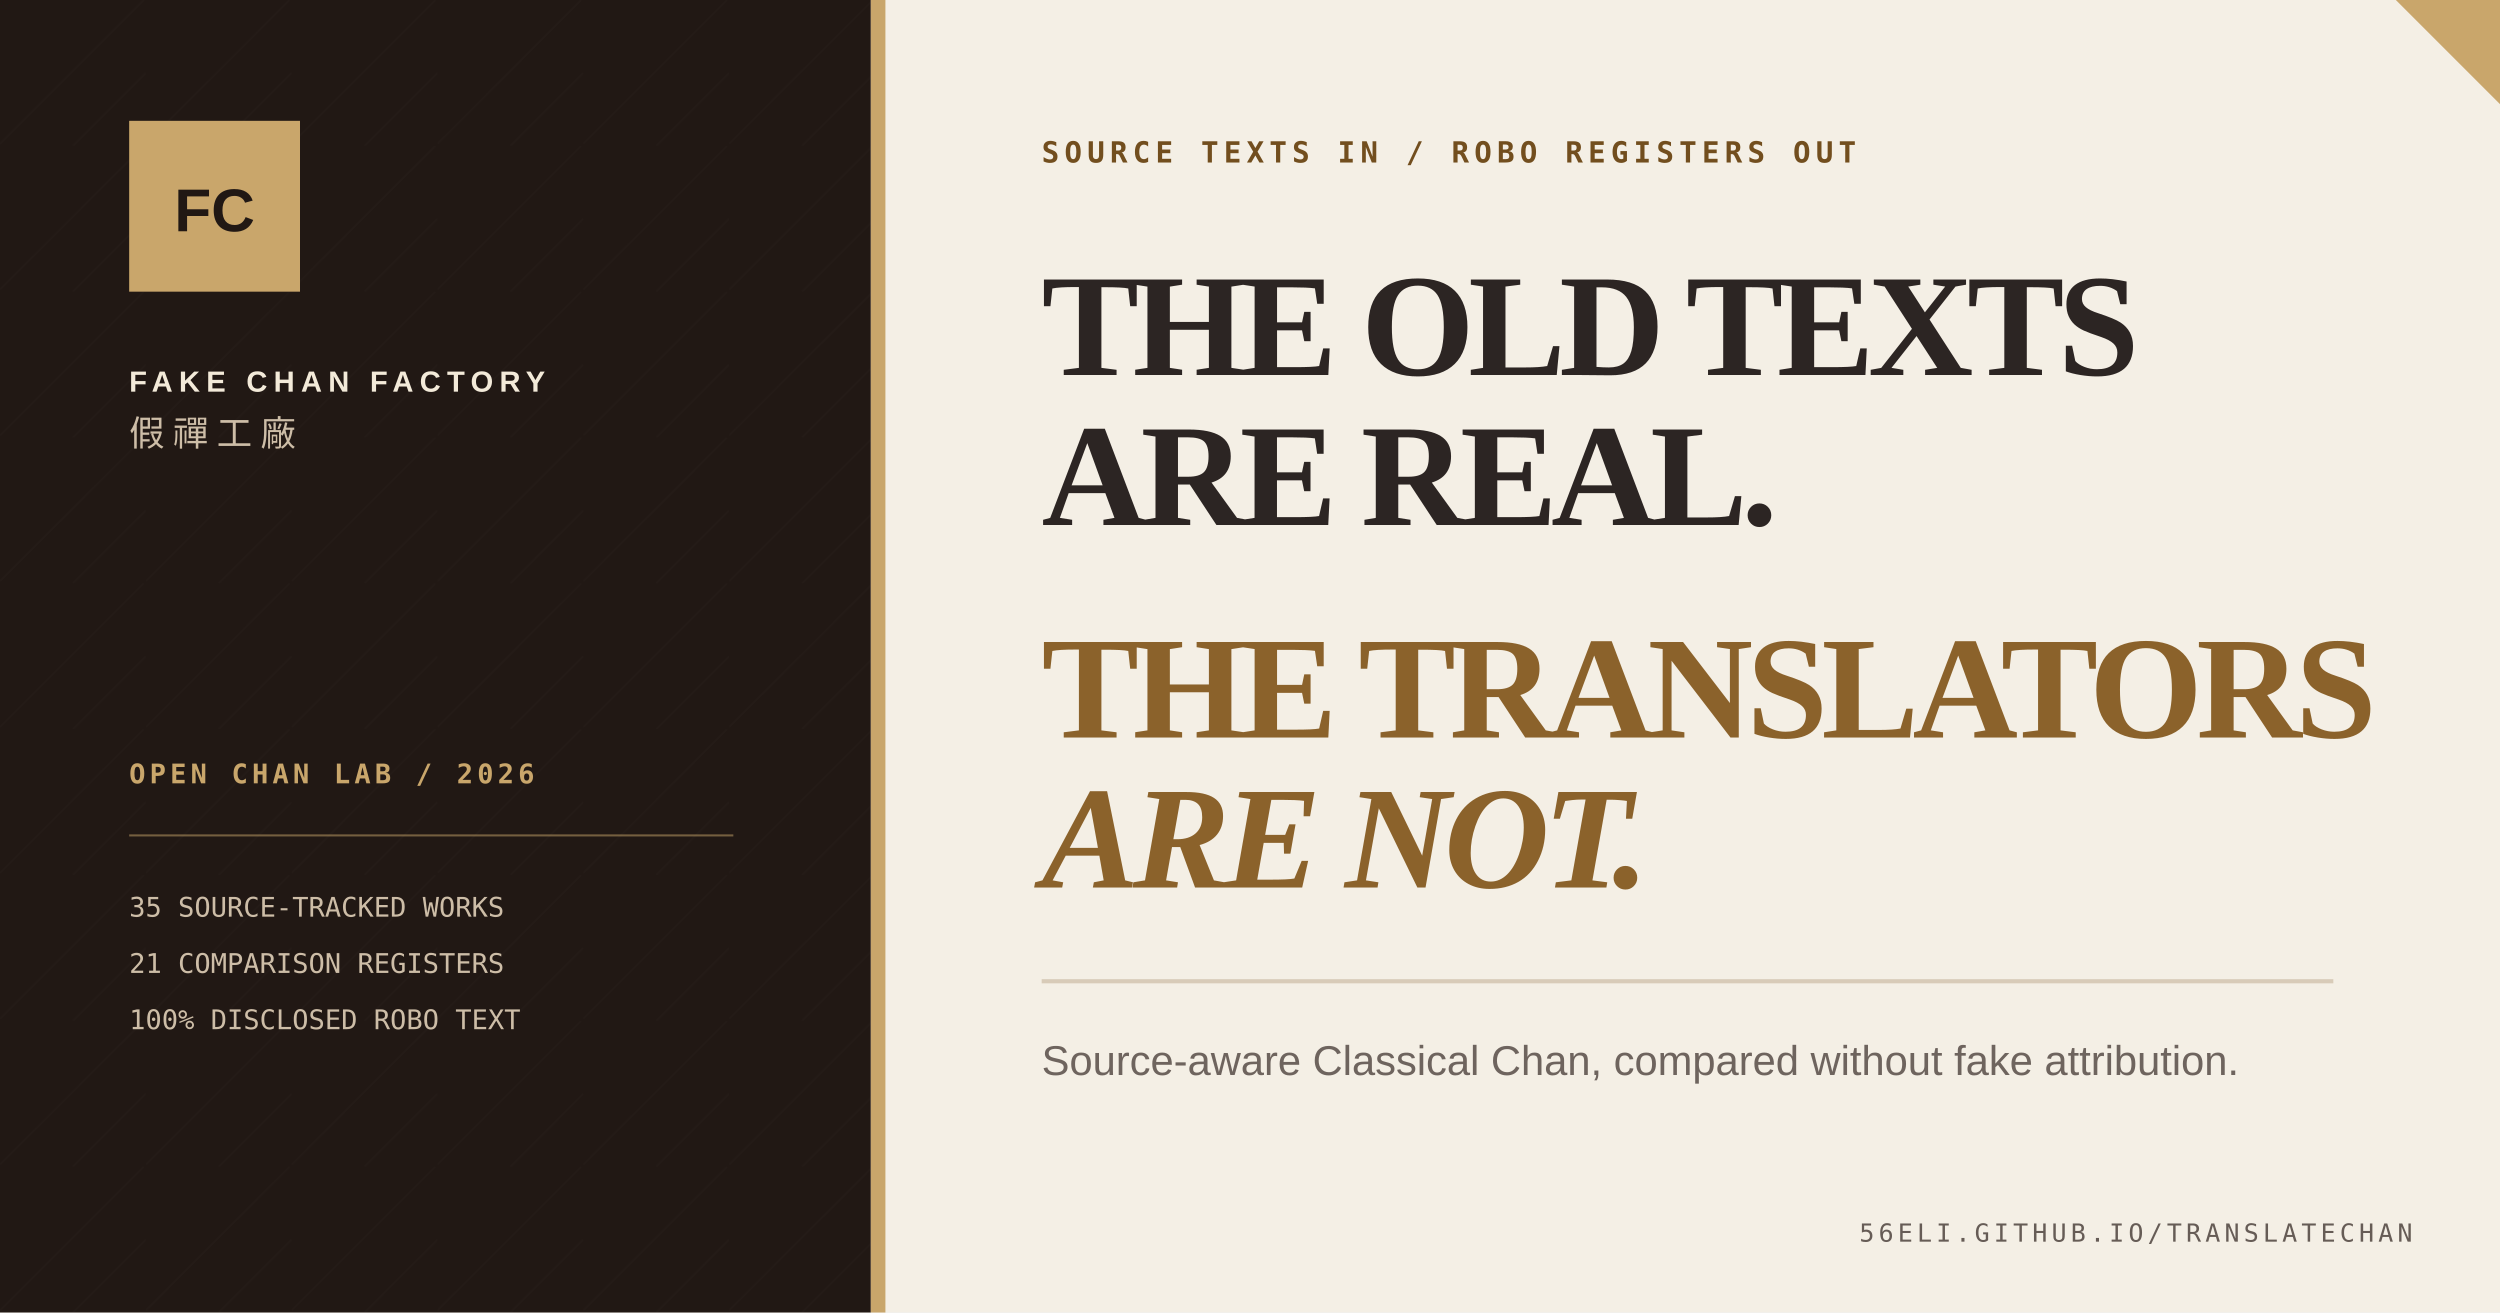
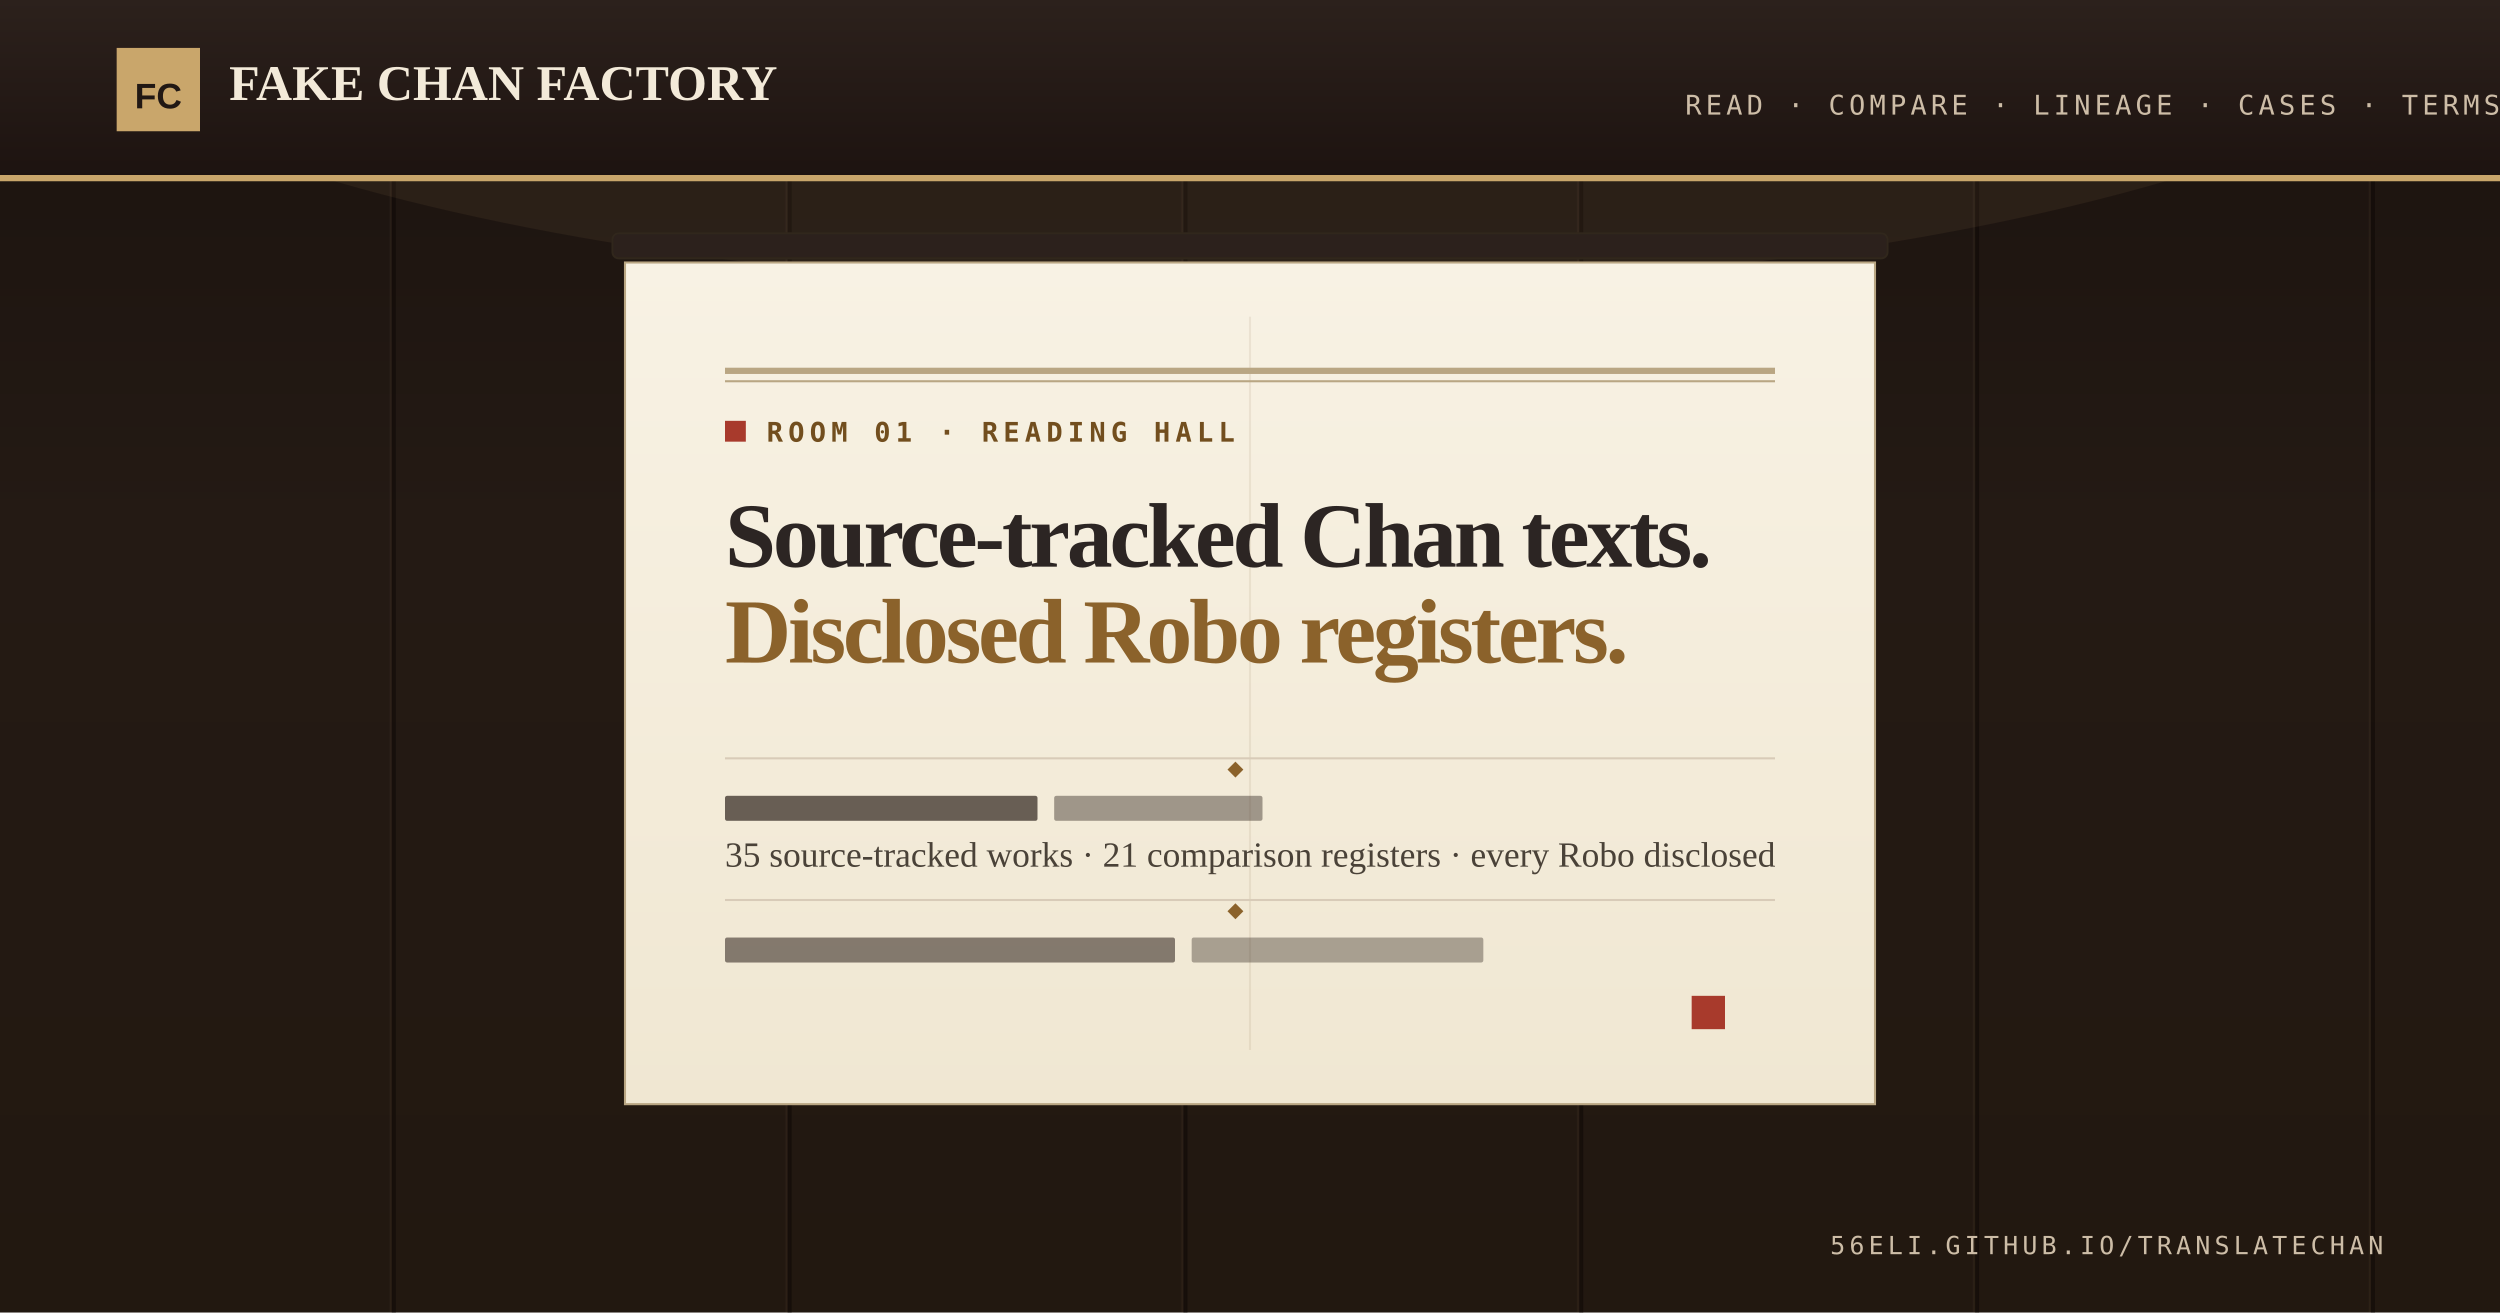
- <svg xmlns="http://www.w3.org/2000/svg" width="1200" height="630" viewBox="0 0 1200 630" role="img" aria-label="Fake Chan Factory — The old texts are real. The translators are not.">
-   <rect width="1200" height="630" fill="#f4efe5" />
-   <rect width="418" height="630" fill="#211814" />
-   <rect x="418" width="7" height="630" fill="#c9a66b" />
-   <path d="M0 0h418v630H0z" fill="url(#grain)" opacity=".45" />
+ <svg xmlns="http://www.w3.org/2000/svg" width="1200" height="630" viewBox="0 0 1200 630" role="img" aria-label="Fake Chan Factory — disclosed Robo registers over source-tracked Classical Chan texts">
  <defs>
-     <pattern id="grain" width="70" height="70" patternUnits="userSpaceOnUse">
-       <path d="M0 69L69 0M35 70L70 35" stroke="#fff" stroke-opacity=".025" stroke-width="1" />
+     <linearGradient id="wall" x1="0" y1="0" x2="0" y2="1">
+       <stop offset="0" stop-color="#1a120e" />
+       <stop offset="0.4" stop-color="#241a14" />
+       <stop offset="1" stop-color="#221810" />
+     </linearGradient>
+     <linearGradient id="beam" x1="0" y1="0" x2="0" y2="1">
+       <stop offset="0" stop-color="#2c211c" />
+       <stop offset="1" stop-color="#1d1310" />
+     </linearGradient>
+     <linearGradient id="sheet" x1="0" y1="0" x2="0" y2="1">
+       <stop offset="0" stop-color="#f8f2e4" />
+       <stop offset="1" stop-color="#f0e7d2" />
+     </linearGradient>
+     <pattern id="posts" width="190" height="630" patternUnits="userSpaceOnUse">
+       <rect x="188" width="2" height="630" fill="#0c0705" fill-opacity="0.5" />
+       <rect x="187" width="1" height="630" fill="#d6b27c" fill-opacity="0.06" />
    </pattern>
  </defs>
-   <g transform="translate(62 58)">
-     <rect width="82" height="82" fill="#c9a66b" />
-     <text x="41" y="53" text-anchor="middle" font-family="Arial,Helvetica,sans-serif" font-size="29" font-weight="900" fill="#211814">FC</text>
-     <text x="0" y="130" font-family="Arial,Helvetica,sans-serif" font-size="14" font-weight="700" letter-spacing="3" fill="#f3ead9">FAKE CHAN FACTORY</text>
-     <text x="0" y="156" font-family="serif" font-size="17" letter-spacing="4" fill="#cdbda7">假禪工廠</text>
-     <g transform="translate(0 318)">
-       <text font-family="monospace" font-size="13" font-weight="700" letter-spacing="2" fill="#c9a66b">OPEN CHAN LAB / 2026</text>
-       <line x1="0" y1="25" x2="290" y2="25" stroke="#c9a66b" stroke-opacity=".5" />
-       <text y="64" font-family="monospace" font-size="13" fill="#cdbda7">35 SOURCE-TRACKED WORKS</text>
-       <text y="91" font-family="monospace" font-size="13" fill="#cdbda7">21 COMPARISON REGISTERS</text>
-       <text y="118" font-family="monospace" font-size="13" fill="#cdbda7">100% DISCLOSED ROBO TEXT</text>
+   <rect width="1200" height="630" fill="url(#wall)" />
+   <rect width="1200" height="630" fill="url(#posts)" />
+   <ellipse cx="600" cy="-40" rx="620" ry="180" fill="#d6b27c" fill-opacity="0.07" />
+   <rect width="1200" height="86" fill="url(#beam)" />
+   <rect y="84" width="1200" height="3" fill="#c9a66b" />
+   <g transform="translate(56 23)">
+     <rect width="40" height="40" fill="#c9a66b" />
+     <text x="20" y="29" text-anchor="middle" font-family="Arial,Helvetica,sans-serif" font-size="17" font-weight="900" fill="#211814">FC</text>
+     <text x="54" y="25" font-family="Georgia,'Times New Roman',serif" font-size="24" font-weight="700" fill="#f3ead9">FAKE CHAN FACTORY</text>
+     <text x="1144" y="32" text-anchor="end" font-family="monospace" font-size="13" letter-spacing="2" fill="#cdbda7">READ · COMPARE · LINEAGE · CASES · TERMS</text>
+   </g>
+   <g transform="translate(300 126)">
+     <rect x="-6" y="-14" width="612" height="12" rx="3" fill="#2c211c" stroke="#0d0907" />
+     <rect x="-6" y="-14" width="612" height="12" rx="3" fill="none" stroke="#d6b27c" stroke-opacity="0.18" />
+     <rect y="0" width="600" height="404" fill="url(#sheet)" stroke="#b9a683" />
+     <line x1="300" y1="26" x2="300" y2="378" stroke="#785e3a" stroke-opacity="0.1" />
+     <line x1="48" y1="52" x2="552" y2="52" stroke="#b9a683" stroke-width="3" />
+     <line x1="48" y1="57" x2="552" y2="57" stroke="#b9a683" stroke-width="1" />
+     <rect x="48" y="76" width="10" height="10" fill="#a83a2c" />
+     <text x="68" y="86" font-family="monospace" font-size="13" font-weight="700" letter-spacing="2.5" fill="#724e1e">ROOM 01 · READING HALL</text>
+     <text x="48" y="146" font-family="Georgia,'Times New Roman',serif" font-size="44" font-weight="700" letter-spacing="-1.5" fill="#2c2523">Source-tracked Chan texts.</text>
+     <text x="48" y="192" font-family="Georgia,'Times New Roman',serif" font-size="44" font-weight="700" letter-spacing="-1.5" fill="#8b622b">Disclosed Robo registers.</text>
+     <g stroke="#d8cbb8" stroke-width="1">
+       <line x1="48" y1="238" x2="552" y2="238" />
+       <line x1="48" y1="306" x2="552" y2="306" />
    </g>
+     <text x="293" y="246" text-anchor="middle" font-family="Georgia,serif" font-size="10" fill="#8b622b">◆</text>
+     <text x="293" y="314" text-anchor="middle" font-family="Georgia,serif" font-size="10" fill="#8b622b">◆</text>
+     <g fill="#3a2f28">
+       <rect x="48" y="256" width="150" height="12" rx="1" opacity="0.75" />
+       <rect x="206" y="256" width="100" height="12" rx="1" opacity="0.45" />
+       <rect x="48" y="324" width="216" height="12" rx="1" opacity="0.6" />
+       <rect x="272" y="324" width="140" height="12" rx="1" opacity="0.4" />
+     </g>
+     <text x="48" y="290" font-family="Georgia,'Times New Roman',serif" font-size="17" fill="#4a4238">35 source-tracked works · 21 comparison registers · every Robo disclosed</text>
+     <rect x="512" y="352" width="16" height="16" fill="#a83a2c" />
  </g>
-   <g transform="translate(500 78)">
-     <text font-family="monospace" font-size="14" font-weight="800" letter-spacing="2.5" fill="#724e1e">SOURCE TEXTS IN / ROBO REGISTERS OUT</text>
-     <text y="102" font-family="Georgia,'Times New Roman',serif" font-size="70" font-weight="700" letter-spacing="-3" fill="#2c2523">THE OLD TEXTS</text>
-     <text y="174" font-family="Georgia,'Times New Roman',serif" font-size="70" font-weight="700" letter-spacing="-3" fill="#2c2523">ARE REAL.</text>
-     <text y="276" font-family="Georgia,'Times New Roman',serif" font-size="70" font-weight="700" letter-spacing="-3" fill="#8b622b">THE TRANSLATORS</text>
-     <text y="348" font-family="Georgia,'Times New Roman',serif" font-size="70" font-style="italic" font-weight="700" letter-spacing="-3" fill="#8b622b">ARE NOT.</text>
-     <line x1="0" y1="393" x2="620" y2="393" stroke="#d8cbb8" stroke-width="2" />
-     <text y="438" font-family="Arial,Helvetica,sans-serif" font-size="20" fill="#6e645e">Source-aware Classical Chan, compared without fake attribution.</text>
-   </g>
-   <path d="M1150 0h50v50z" fill="#c9a66b" />
-   <text x="1158" y="596" text-anchor="end" font-family="monospace" font-size="12" letter-spacing="2" fill="#665c56">56ELI.GITHUB.IO/TRANSLATECHAN</text>
+   <text x="1144" y="602" text-anchor="end" font-family="monospace" font-size="12" letter-spacing="2" fill="#cdbda7">56ELI.GITHUB.IO/TRANSLATECHAN</text>
</svg>
